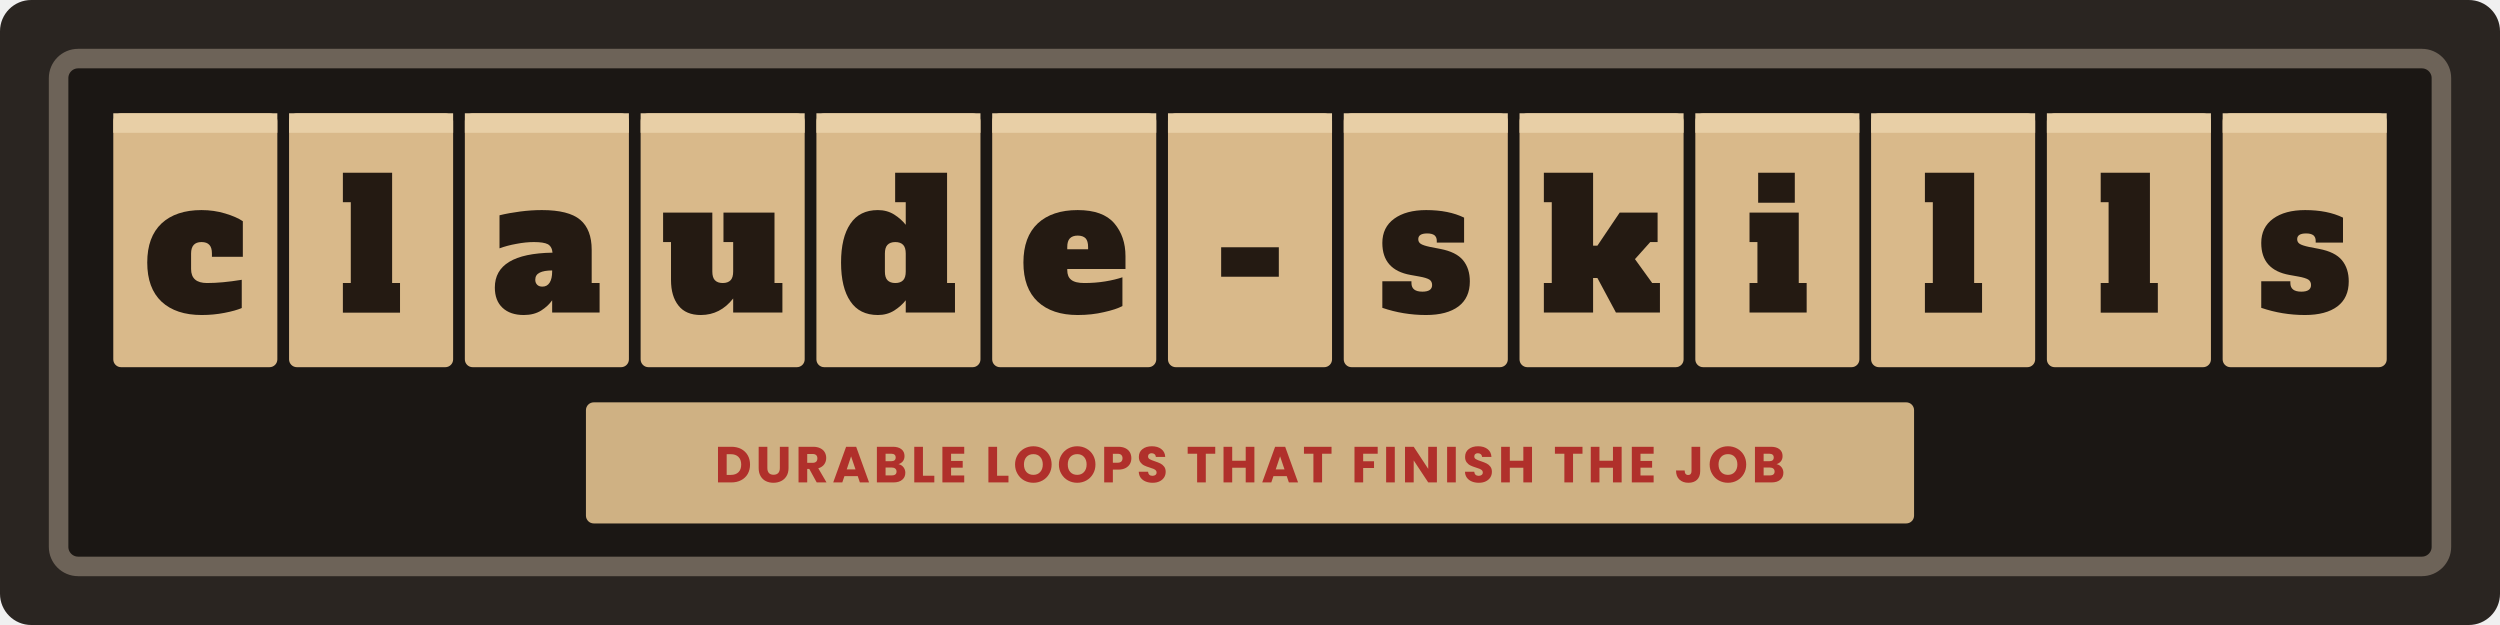
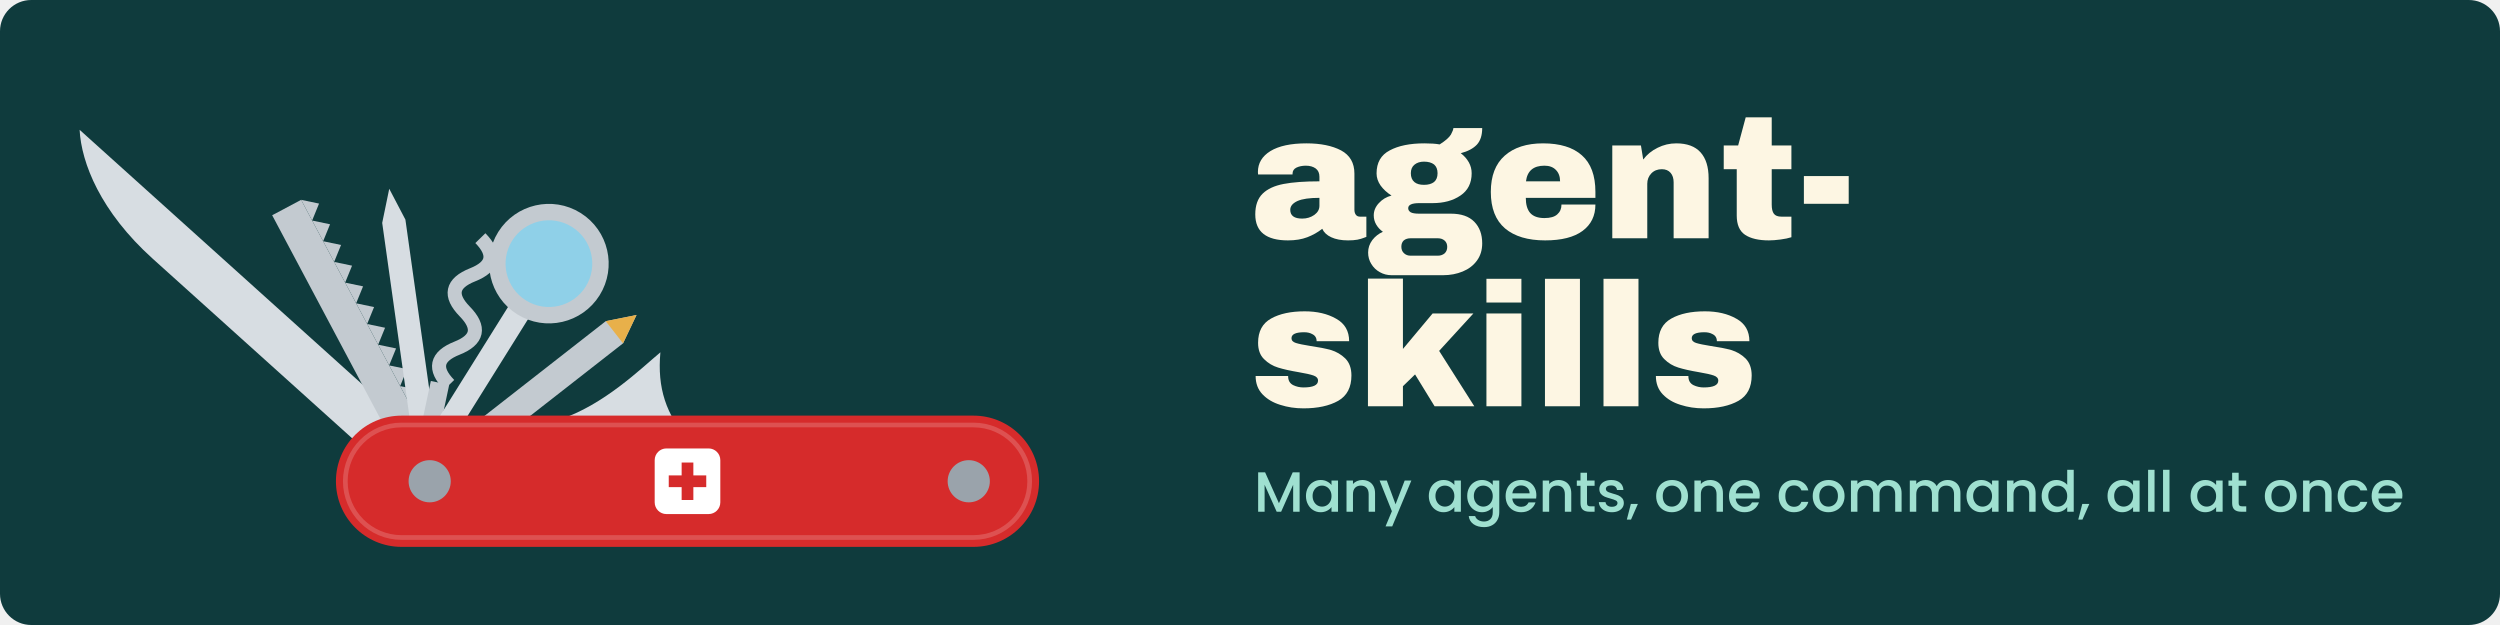
- <svg xmlns="http://www.w3.org/2000/svg" width="1280" height="320" viewBox="0 0 1280 320" role="img" aria-label="claude-skills: Durable loops that finish the job">
+ <svg xmlns="http://www.w3.org/2000/svg" width="1280" height="320" viewBox="0 0 1280 320" role="img" aria-label="agent-skills: Many agents, one command, all at once">
  <defs>
+     <path id="archivo232" d="M412 528V393H300V192Q300 156 312 140Q324 123 356 123H412V6Q388 -2 350 -7Q312 -12 284 -12Q196 -12 148 20Q101 52 101 129V393H27V528H109L152 688H300V528Z" />
+     <path id="archivo198" d="M608 342V0H409V318Q409 352 392 372Q374 393 342 393Q305 393 282 369Q259 345 259 310V0H60V528H223L236 448Q267 490 318 515Q368 540 424 540Q516 540 562 489Q608 438 608 342Z" />
+     <path id="archivo167" d="M532 484Q561 462 578 432Q594 403 594 370Q594 286 530 243Q467 200 372 200H296Q233 200 233 171Q233 157 247 148Q261 140 296 140H476Q564 140 609 94Q654 48 654 -29Q654 -86 624 -127Q594 -168 543 -189Q492 -210 432 -210H138Q102 -210 72 -193Q41 -176 23 -146Q5 -117 5 -81Q5 -42 29 -10Q53 21 89 37Q65 54 51 78Q37 102 37 130Q37 169 66 200Q95 232 138 243Q99 268 76 300Q53 333 53 369Q53 461 128 500Q202 540 325 540Q379 540 412 534Q461 565 476 590Q490 616 490 627H654Q654 566 624 533Q593 500 532 484ZM248 370Q248 337 268 320Q287 304 323 304Q359 304 380 320Q400 337 400 370Q400 403 380 420Q359 436 323 436Q290 436 269 419Q248 402 248 370ZM194 -48Q194 -71 209 -85Q224 -99 246 -99H402Q424 -99 440 -86Q455 -72 455 -49Q455 -26 440 -13Q425 0 402 0H246Q223 0 208 -12Q194 -25 194 -48Z" />
+     <path id="archivo324" d="M39 196V354H294V196Z" />
    <clipPath id="cl">
      <rect width="1280" height="320" rx="16" />
    </clipPath>
-     <path id="alfa266" d="M14 278Q14 421 94 496Q174 570 316 570Q385 570 448 551Q511 532 546 508V310H374V328Q374 361 360 376Q346 392 316 392Q258 392 258 328V242Q258 164 347 164Q430 164 540 182V25Q506 10 444 -2Q383 -14 317 -14Q174 -14 94 60Q14 135 14 278Z" />
-     <path id="alfa340" d="M18 -1V164H62V614H18V778H292V164H336V-1Z" />
-     <path id="alfa238" d="M601 164V0H337V68Q315 36 276 11Q236 -14 179 -14Q104 -14 61 26Q18 66 18 139Q18 328 339 333Q336 367 313 380Q290 392 235 392Q190 392 138 382Q87 373 44 357V541Q97 554 159 562Q221 570 280 570Q429 570 493 516Q557 462 557 349V164ZM337 234Q292 234 268 222Q243 210 243 182Q243 165 254 154Q264 144 283 144Q309 144 323 166Q337 188 337 228Z" />
-     <path id="alfa428" d="M676 164V0H402V78Q330 -14 222 -14Q139 -14 98 38Q56 90 56 181V392H12V556H286V228Q286 195 300 180Q315 164 344 164Q373 164 388 180Q402 195 402 228V392H348V556H632V164Z" />
-     <path id="alfa273" d="M10 278Q10 418 62 494Q113 570 215 570Q266 570 306 545Q345 520 370 488V614H311V778H600V164H644V0H370V68Q345 36 306 11Q266 -14 215 -14Q113 -14 62 62Q10 138 10 278ZM370 228V328Q370 361 356 376Q341 392 312 392Q283 392 268 376Q254 361 254 328V228Q254 195 268 180Q283 164 312 164Q341 164 356 180Q370 195 370 228Z" />
-     <path id="alfa280" d="M14 278Q14 421 94 496Q174 570 316 570Q457 570 520 496Q582 423 582 314V242H258V236Q258 199 280 182Q302 164 353 164Q414 164 469 173Q524 182 565 196V36Q530 17 462 2Q395 -14 316 -14Q174 -14 94 60Q14 135 14 278ZM374 352V364Q374 398 360 413Q345 428 316 428Q287 428 272 412Q258 397 258 364V352Z" />
-     <path id="alfa566" d="M34 199V363H355V199Z" />
-     <path id="alfa408" d="M18 26V174H180V164Q180 116 241 116Q295 116 295 153Q295 173 280 183Q264 193 225 200L175 209Q18 237 18 387Q18 474 84 522Q150 570 262 570Q387 570 473 528V389H321V399Q321 419 308 430Q294 440 268 440Q218 440 218 408Q218 391 232 382Q246 373 283 365L340 354Q429 337 467 291Q505 245 505 173Q505 82 442 34Q378 -14 261 -14Q135 -14 18 26Z" />
-     <path id="alfa337" d="M621 164H664V0H419L316 192H292V0H18V164H62V614H18V778H292V372H316L440 556H651V392H610L525 297Z" />
-     <path id="alfa317" d="M66 611V778H270V611ZM18 0V164H62V392H18V556H292V164H336V0Z" />
-     <path id="popb695" d="M693 351Q693 248 648 168Q602 88 518 44Q435 0 325 0H62V702H325Q436 702 519 658Q602 614 648 534Q693 455 693 351ZM519 351Q519 448 465 502Q411 556 314 556H233V148H314Q411 148 465 201Q519 254 519 351Z" />
-     <path id="popb712" d="M230 702V282Q230 219 261 185Q292 151 352 151Q412 151 444 185Q476 219 476 282V702H647V283Q647 189 607 124Q567 59 500 26Q432 -7 349 -7Q266 -7 200 26Q135 58 97 124Q59 189 59 283V702Z" />
-     <path id="popb709" d="M420 0 274 265H233V0H62V702H349Q432 702 490 673Q549 644 578 594Q607 543 607 481Q607 411 568 356Q528 301 451 278L613 0ZM233 386H339Q386 386 410 409Q433 432 433 474Q433 514 410 537Q386 560 339 560H233Z" />
-     <path id="popb692" d="M499 124H237L195 0H16L270 702H468L722 0H541ZM455 256 368 513 282 256Z" />
-     <path id="popb693" d="M622 191Q622 103 560 52Q499 0 389 0H62V702H378Q485 702 546 653Q606 604 606 520Q606 458 574 417Q541 376 487 360Q548 347 585 300Q622 252 622 191ZM233 418H345Q387 418 410 436Q432 455 432 491Q432 527 410 546Q387 565 345 565H233ZM449 214Q449 251 424 272Q400 293 357 293H233V138H359Q402 138 426 158Q449 177 449 214Z" />
-     <path id="popb703" d="M233 132H457V0H62V702H233Z" />
-     <path id="popb696" d="M233 565V423H462V291H233V137H492V0H62V702H492V565Z" />
-     <path id="popb706" d="M33 353Q33 456 82 538Q130 620 212 666Q295 712 394 712Q493 712 576 666Q658 620 706 538Q753 456 753 353Q753 250 705 168Q657 85 575 39Q493 -7 394 -7Q295 -7 212 39Q130 85 82 168Q33 250 33 353ZM579 353Q579 446 528 502Q478 557 394 557Q309 557 258 502Q208 447 208 353Q208 260 258 204Q309 149 394 149Q478 149 528 205Q579 261 579 353Z" />
-     <path id="popb707" d="M339 252H233V0H62V702H339Q423 702 481 673Q539 644 568 593Q597 542 597 476Q597 415 569 364Q541 314 483 283Q425 252 339 252ZM423 476Q423 518 399 541Q375 564 326 564H233V388H326Q375 388 399 411Q423 434 423 476Z" />
-     <path id="popb710" d="M42 210H224Q228 171 251 150Q274 130 311 130Q349 130 371 148Q393 165 393 196Q393 222 376 239Q358 256 332 267Q307 278 260 292Q192 313 149 334Q106 355 75 396Q44 437 44 503Q44 601 115 656Q186 712 300 712Q416 712 487 656Q558 601 563 502H378Q376 536 353 556Q330 575 294 575Q263 575 244 558Q225 542 225 511Q225 477 257 458Q289 439 357 417Q425 394 468 373Q510 352 541 312Q572 272 572 209Q572 149 542 100Q511 51 453 22Q395 -7 316 -7Q239 -7 178 18Q117 43 80 92Q44 141 42 210Z" />
-     <path id="popb711" d="M567 702V565H381V0H210V565H24V702Z" />
-     <path id="popb699" d="M670 702V0H499V289H233V0H62V702H233V427H499V702Z" />
-     <path id="popb697" d="M519 702V565H233V417H447V284H233V0H62V702Z" />
-     <path id="popb700" d="M233 702V0H62V702Z" />
-     <path id="popb705" d="M690 0H519L233 433V0H62V702H233L519 267V702H690Z" />
-     <path id="popb701" d="M502 702V224Q502 113 440 53Q377 -7 271 -7Q160 -7 93 56Q26 119 26 235H196Q196 191 214 168Q232 146 266 146Q297 146 314 166Q331 186 331 224V702Z" />
+     <path id="archivo191" d="M67 0V725H266V0Z" />
+     <path id="archivo132" d="M594 368V162Q594 145 602 134Q610 123 626 123H662V8Q659 6 646 2Q634 -3 611 -8Q588 -12 558 -12Q500 -12 462 6Q425 23 411 54Q373 24 326 6Q279 -12 216 -12Q30 -12 30 136Q30 213 72 254Q113 294 191 309Q269 324 395 324V350Q395 381 374 397Q352 413 318 413Q287 413 264 402Q242 391 242 367V363H46Q45 368 45 377Q45 452 116 496Q188 540 321 540Q442 540 518 500Q594 459 594 368ZM229 162Q229 112 297 112Q336 112 366 133Q395 154 395 185V230Q310 230 270 212Q229 193 229 162Z" />
+     <path id="archivo156" d="M631 264V230H235Q235 173 260 144Q286 115 341 115Q391 115 414 136Q438 157 438 192H631Q631 96 558 42Q485 -12 345 -12Q198 -12 117 56Q36 125 36 264Q36 400 115 470Q194 540 333 540Q478 540 554 472Q631 404 631 264ZM236 324H430Q430 365 406 389Q383 413 341 413Q247 413 236 324Z" />
+     <path id="archivo224" d="M564 370H379Q379 399 353 411Q335 421 308 421Q236 421 236 387Q236 368 261 360Q286 352 343 343Q413 333 460 320Q507 306 542 272Q577 237 577 175Q577 74 502 31Q426 -12 304 -12Q234 -12 172 8Q110 27 71 68Q32 109 32 172H217V168Q218 134 246 120Q273 107 304 107Q387 107 387 146Q387 166 361 175Q335 184 276 194Q205 206 160 220Q114 234 80 268Q46 301 46 361Q46 458 120 499Q193 540 311 540Q417 540 490 498Q564 457 564 370Z" />
+     <path id="archivo188" d="M428 528H660L465 315L665 0H439L328 181L259 114V0H60V726H259V326Z" />
+     <path id="archivo175" d="M67 590V725H266V590ZM67 0V528H266V0Z" />
+     <path id="popm704" d="M807 695V0H693V476L481 0H402L189 476V0H75V695H198L442 150L685 695Z" />
+     <path id="popm724" d="M297 560Q362 560 410 534Q459 509 488 471V551H603V0H488V82Q459 43 409 17Q359 -9 295 -9Q224 -9 165 28Q106 64 72 130Q37 195 37 278Q37 361 72 425Q106 489 166 524Q225 560 297 560ZM321 461Q277 461 239 440Q201 418 178 376Q154 335 154 278Q154 221 178 178Q201 135 240 112Q278 90 321 90Q365 90 403 112Q441 134 464 176Q488 219 488 276Q488 333 464 375Q441 417 403 439Q365 461 321 461Z" />
+     <path id="popm737" d="M579 325V0H466V308Q466 382 429 422Q392 461 328 461Q264 461 226 422Q189 382 189 308V0H75V551H189V488Q217 522 260 541Q304 560 353 560Q418 560 470 533Q521 506 550 453Q579 400 579 325Z" />
+     <path id="popm748" d="M571 551 233 -259H115L227 9L10 551H137L292 131L453 551Z" />
+     <path id="popm730" d="M488 471V551H603V-9Q603 -85 571 -144Q539 -204 478 -238Q418 -272 334 -272Q222 -272 148 -220Q74 -167 64 -77H177Q190 -120 232 -146Q275 -173 334 -173Q403 -173 446 -131Q488 -89 488 -9V83Q459 44 410 18Q360 -9 297 -9Q225 -9 166 28Q106 64 72 130Q37 195 37 278Q37 361 72 425Q106 489 166 524Q225 560 297 560Q361 560 410 534Q460 509 488 471ZM321 461Q277 461 239 440Q201 418 178 376Q154 335 154 278Q154 221 178 178Q201 135 240 112Q278 90 321 90Q365 90 403 112Q441 134 464 176Q488 219 488 276Q488 333 464 375Q441 417 403 439Q365 461 321 461Z" />
+     <path id="popm728" d="M576 233H155Q160 167 204 127Q248 87 312 87Q404 87 442 164H565Q540 88 474 40Q409 -9 312 -9Q233 -9 170 26Q108 62 72 126Q37 191 37 276Q37 361 72 426Q106 490 168 525Q231 560 312 560Q390 560 451 526Q512 492 546 430Q580 369 580 289Q580 258 576 233ZM461 325Q460 388 416 426Q372 464 307 464Q248 464 206 426Q164 389 156 325Z" />
+     <path id="popm743" d="M208 458V153Q208 122 222 108Q237 95 272 95H342V0H252Q175 0 134 36Q93 72 93 153V458H28V551H93V688H208V551H342V458Z" />
+     <path id="popm742" d="M45 169H163Q166 134 196 110Q227 87 273 87Q321 87 348 106Q374 124 374 153Q374 184 344 199Q315 214 251 232Q189 249 150 265Q111 281 82 314Q54 347 54 401Q54 445 80 482Q106 518 154 539Q203 560 266 560Q360 560 418 512Q475 465 479 383H365Q362 420 335 442Q308 464 262 464Q217 464 193 447Q169 430 169 402Q169 380 185 365Q201 350 224 342Q247 333 292 320Q352 304 390 288Q429 271 457 239Q485 207 486 154Q486 107 460 70Q434 33 386 12Q339 -9 275 -9Q210 -9 158 14Q107 38 77 78Q47 119 45 169Z" />
+     <path id="popm671" d="M200 137 79 -139H5L76 137Z" />
+     <path id="popm738" d="M38 276Q38 360 75 425Q112 490 176 525Q240 560 319 560Q398 560 462 525Q526 490 563 425Q600 360 600 276Q600 192 562 127Q524 62 458 26Q393 -9 314 -9Q236 -9 173 26Q110 62 74 126Q38 191 38 276ZM483 276Q483 336 460 378Q437 419 399 440Q361 461 317 461Q273 461 236 440Q198 419 176 378Q154 336 154 276Q154 187 200 138Q245 90 314 90Q358 90 396 111Q435 132 459 174Q483 216 483 276Z" />
+     <path id="popm726" d="M307 560Q407 560 472 512Q538 465 561 377H438Q423 418 390 441Q357 464 307 464Q237 464 196 414Q154 365 154 276Q154 187 196 137Q237 87 307 87Q406 87 438 174H561Q537 90 471 40Q405 -9 307 -9Q228 -9 167 26Q106 62 72 126Q37 191 37 276Q37 361 72 426Q106 490 167 525Q228 560 307 560Z" />
+     <path id="popm736" d="M969 325V0H856V308Q856 382 819 422Q782 461 718 461Q654 461 616 422Q579 382 579 308V0H466V308Q466 382 429 422Q392 461 328 461Q264 461 226 422Q189 382 189 308V0H75V551H189V488Q217 522 260 541Q303 560 352 560Q418 560 470 532Q522 504 550 451Q575 501 628 530Q681 560 742 560Q807 560 858 533Q910 506 940 453Q969 400 969 325Z" />
+     <path id="popm727" d="M298 560Q352 560 404 536Q457 513 488 474V740H603V0H488V83Q460 43 410 17Q361 -9 297 -9Q225 -9 166 28Q106 64 72 130Q37 195 37 278Q37 361 72 425Q106 489 166 524Q225 560 298 560ZM321 461Q277 461 239 440Q201 418 178 376Q154 335 154 278Q154 221 178 178Q201 135 240 112Q278 90 321 90Q365 90 403 112Q441 134 464 176Q488 219 488 276Q488 333 464 375Q441 417 403 439Q365 461 321 461Z" />
+     <path id="popm735" d="M189 740V0H75V740Z" />
  </defs>
  <g clip-path="url(#cl)">
-     <rect width="1280" height="320" fill="#2a2521" />
-     <rect x="30" y="30" width="1220" height="260" rx="10" fill="#1b1714" stroke="#6d6358" stroke-width="10" />
-     <rect x="58" y="58" width="84" height="130" rx="4" fill="#d9b98a" />
-     <rect x="58" y="58" width="84" height="10" fill="#e8cfa6" />
-     <g transform="translate(74.1 160) scale(0.092 -0.092)" fill="#241a12">
-       <use href="#alfa266" x="0" />
+     <rect width="1280" height="320" fill="#0f3b3d" />
+     <g transform="translate(400 244) scale(1.2)">
+       <g transform="translate(-150 0) rotate(-138)">
+         <path d="M0 -10H150C180 -10 200 0 210 10H0Z" fill="#d7dde2" />
+       </g>
+       <g transform="translate(-150 0) rotate(-118)">
+         <path d="M0 -7H130V7H0Z" fill="#c3cad0" />
+         <path d="M20 7l5 6 5-6" fill="#c3cad0" />
+         <path d="M30 7l5 6 5-6" fill="#c3cad0" />
+         <path d="M40 7l5 6 5-6" fill="#c3cad0" />
+         <path d="M50 7l5 6 5-6" fill="#c3cad0" />
+         <path d="M60 7l5 6 5-6" fill="#c3cad0" />
+         <path d="M70 7l5 6 5-6" fill="#c3cad0" />
+         <path d="M80 7l5 6 5-6" fill="#c3cad0" />
+         <path d="M90 7l5 6 5-6" fill="#c3cad0" />
+         <path d="M100 7l5 6 5-6" fill="#c3cad0" />
+         <path d="M110 7l5 6 5-6" fill="#c3cad0" />
+         <path d="M120 7l5 6 5-6" fill="#c3cad0" />
+       </g>
+       <g transform="translate(-150 0) rotate(-98)">
+         <path d="M0 -5H110L124 0 110 5H0Z" fill="#d7dde2" />
+       </g>
+       <g transform="translate(-150 0) rotate(-78)">
+         <path d="M0 -4H40" stroke="#c3cad0" stroke-width="8" />
+         <path d="M40 0q8-12 16 0t16 0 16 0 16 0" fill="none" stroke="#c3cad0" stroke-width="6" />
+       </g>
+       <g transform="translate(-150 0) rotate(-58)">
+         <path d="M0 -5H80" stroke="#d7dde2" stroke-width="10" />
+         <circle cx="104" cy="-5" r="22" fill="#8fd0e8" stroke="#c3cad0" stroke-width="7" />
+       </g>
+       <g transform="translate(-150 0) rotate(-38)">
+         <path d="M0 -6H100L112 0 100 6H0Z" fill="#c3cad0" />
+         <path d="M100 -6L112 0 100 6" fill="#e8b04a" />
+       </g>
+       <g transform="translate(-150 0) rotate(-18)">
+         <path d="M0 -6H60C80 -6 100 -16 110 -20 104 -6 104 6 110 20 100 16 80 6 60 6H0Z" fill="#d7dde2" />
+       </g>
+       <rect x="-190" y="-26" width="300" height="56" rx="28" fill="#d62b2b" />
+       <rect x="-186" y="-22" width="292" height="48" rx="24" fill="none" stroke="#fff" stroke-opacity=".18" stroke-width="2" />
+       <rect x="-54" y="-12" width="28" height="28" rx="5" fill="#fff" />
+       <path d="M-40 -6v16M-48 2h16" stroke="#d62b2b" stroke-width="5" />
+       <circle cx="-150" cy="2" r="9" fill="#9aa3ab" />
+       <circle cx="80" cy="2" r="9" fill="#9aa3ab" />
    </g>
-     <rect x="148" y="58" width="84" height="130" rx="4" fill="#d9b98a" />
-     <rect x="148" y="58" width="84" height="10" fill="#e8cfa6" />
-     <g transform="translate(173.9 160) scale(0.092 -0.092)" fill="#241a12">
-       <use href="#alfa340" x="0" />
+     <g transform="translate(640 122) scale(0.09 -0.09)" fill="#fdf6e3">
+       <use href="#archivo132" x="0" />
+       <use href="#archivo167" x="667" />
+       <use href="#archivo156" x="1334" />
+       <use href="#archivo198" x="2001" />
+       <use href="#archivo232" x="2668" />
+       <use href="#archivo324" x="3112" />
    </g>
-     <rect x="238" y="58" width="84" height="130" rx="4" fill="#d9b98a" />
-     <rect x="238" y="58" width="84" height="10" fill="#e8cfa6" />
-     <g transform="translate(251.7 160) scale(0.092 -0.092)" fill="#241a12">
-       <use href="#alfa238" x="0" />
+     <g transform="translate(640 208) scale(0.09 -0.09)" fill="#fdf6e3">
+       <use href="#archivo224" x="0" />
+       <use href="#archivo188" x="611" />
+       <use href="#archivo175" x="1278" />
+       <use href="#archivo191" x="1611" />
+       <use href="#archivo191" x="1944" />
+       <use href="#archivo224" x="2277" />
    </g>
-     <rect x="328" y="58" width="84" height="130" rx="4" fill="#d9b98a" />
-     <rect x="328" y="58" width="84" height="10" fill="#e8cfa6" />
-     <g transform="translate(338.4 160) scale(0.092 -0.092)" fill="#241a12">
-       <use href="#alfa428" x="0" />
-     </g>
-     <rect x="418" y="58" width="84" height="130" rx="4" fill="#d9b98a" />
-     <rect x="418" y="58" width="84" height="10" fill="#e8cfa6" />
-     <g transform="translate(429.7 160) scale(0.092 -0.092)" fill="#241a12">
-       <use href="#alfa273" x="0" />
-     </g>
-     <rect x="508" y="58" width="84" height="130" rx="4" fill="#d9b98a" />
-     <rect x="508" y="58" width="84" height="10" fill="#e8cfa6" />
-     <g transform="translate(522.7 160) scale(0.092 -0.092)" fill="#241a12">
-       <use href="#alfa280" x="0" />
-     </g>
-     <rect x="598" y="58" width="84" height="130" rx="4" fill="#d9b98a" />
-     <rect x="598" y="58" width="84" height="10" fill="#e8cfa6" />
-     <g transform="translate(622.1 160) scale(0.092 -0.092)" fill="#241a12">
-       <use href="#alfa566" x="0" />
-     </g>
-     <rect x="688" y="58" width="84" height="130" rx="4" fill="#d9b98a" />
-     <rect x="688" y="58" width="84" height="10" fill="#e8cfa6" />
-     <g transform="translate(706.1 160) scale(0.092 -0.092)" fill="#241a12">
-       <use href="#alfa408" x="0" />
-     </g>
-     <rect x="778" y="58" width="84" height="130" rx="4" fill="#d9b98a" />
-     <rect x="778" y="58" width="84" height="10" fill="#e8cfa6" />
-     <g transform="translate(788.8 160) scale(0.092 -0.092)" fill="#241a12">
-       <use href="#alfa337" x="0" />
-     </g>
-     <rect x="868" y="58" width="84" height="130" rx="4" fill="#d9b98a" />
-     <rect x="868" y="58" width="84" height="10" fill="#e8cfa6" />
-     <g transform="translate(894.1 160) scale(0.092 -0.092)" fill="#241a12">
-       <use href="#alfa317" x="0" />
-     </g>
-     <rect x="958" y="58" width="84" height="130" rx="4" fill="#d9b98a" />
-     <rect x="958" y="58" width="84" height="10" fill="#e8cfa6" />
-     <g transform="translate(983.9 160) scale(0.092 -0.092)" fill="#241a12">
-       <use href="#alfa340" x="0" />
-     </g>
-     <rect x="1048" y="58" width="84" height="130" rx="4" fill="#d9b98a" />
-     <rect x="1048" y="58" width="84" height="10" fill="#e8cfa6" />
-     <g transform="translate(1073.9 160) scale(0.092 -0.092)" fill="#241a12">
-       <use href="#alfa340" x="0" />
-     </g>
-     <rect x="1138" y="58" width="84" height="130" rx="4" fill="#d9b98a" />
-     <rect x="1138" y="58" width="84" height="10" fill="#e8cfa6" />
-     <g transform="translate(1156.1 160) scale(0.092 -0.092)" fill="#241a12">
-       <use href="#alfa408" x="0" />
-     </g>
-     <rect x="300" y="206" width="680" height="62" rx="4" fill="#cfb183" />
-     <g transform="translate(366 247) scale(0.026 -0.026)" fill="#b0302b">
-       <use href="#popb695" x="0" />
-       <use href="#popb712" x="804" />
-       <use href="#popb709" x="1586" />
-       <use href="#popb692" x="2315" />
-       <use href="#popb693" x="3129" />
-       <use href="#popb703" x="3865" />
-       <use href="#popb696" x="4419" />
-       <use href="#popb703" x="5325" />
-       <use href="#popb706" x="5879" />
-       <use href="#popb706" x="6742" />
-       <use href="#popb707" x="7605" />
-       <use href="#popb710" x="8306" />
-       <use href="#popb711" x="9287" />
-       <use href="#popb699" x="9955" />
-       <use href="#popb692" x="10763" />
-       <use href="#popb711" x="11577" />
-       <use href="#popb697" x="12534" />
-       <use href="#popb700" x="13157" />
-       <use href="#popb705" x="13529" />
-       <use href="#popb700" x="14358" />
-       <use href="#popb710" x="14730" />
-       <use href="#popb699" x="15422" />
-       <use href="#popb711" x="16519" />
-       <use href="#popb699" x="17187" />
-       <use href="#popb696" x="17995" />
-       <use href="#popb701" x="18902" />
-       <use href="#popb706" x="19557" />
-       <use href="#popb693" x="20420" />
+     <g transform="translate(642 262) scale(0.029 -0.029)" fill="#9fe0d0">
+       <use href="#popm704" x="0" />
+       <use href="#popm724" x="882" />
+       <use href="#popm737" x="1560" />
+       <use href="#popm748" x="2209" />
+       <use href="#popm724" x="3051" />
+       <use href="#popm730" x="3729" />
+       <use href="#popm728" x="4407" />
+       <use href="#popm737" x="5024" />
+       <use href="#popm743" x="5673" />
+       <use href="#popm742" x="6045" />
+       <use href="#popm671" x="6579" />
+       <use href="#popm738" x="7064" />
+       <use href="#popm737" x="7702" />
+       <use href="#popm728" x="8351" />
+       <use href="#popm726" x="9228" />
+       <use href="#popm738" x="9828" />
+       <use href="#popm736" x="10466" />
+       <use href="#popm736" x="11505" />
+       <use href="#popm724" x="12544" />
+       <use href="#popm737" x="13222" />
+       <use href="#popm727" x="13871" />
+       <use href="#popm671" x="14549" />
+       <use href="#popm724" x="15034" />
+       <use href="#popm735" x="15712" />
+       <use href="#popm735" x="15976" />
+       <use href="#popm724" x="16500" />
+       <use href="#popm743" x="17178" />
+       <use href="#popm738" x="17810" />
+       <use href="#popm737" x="18448" />
+       <use href="#popm726" x="19097" />
+       <use href="#popm728" x="19697" />
    </g>
  </g>
</svg>
